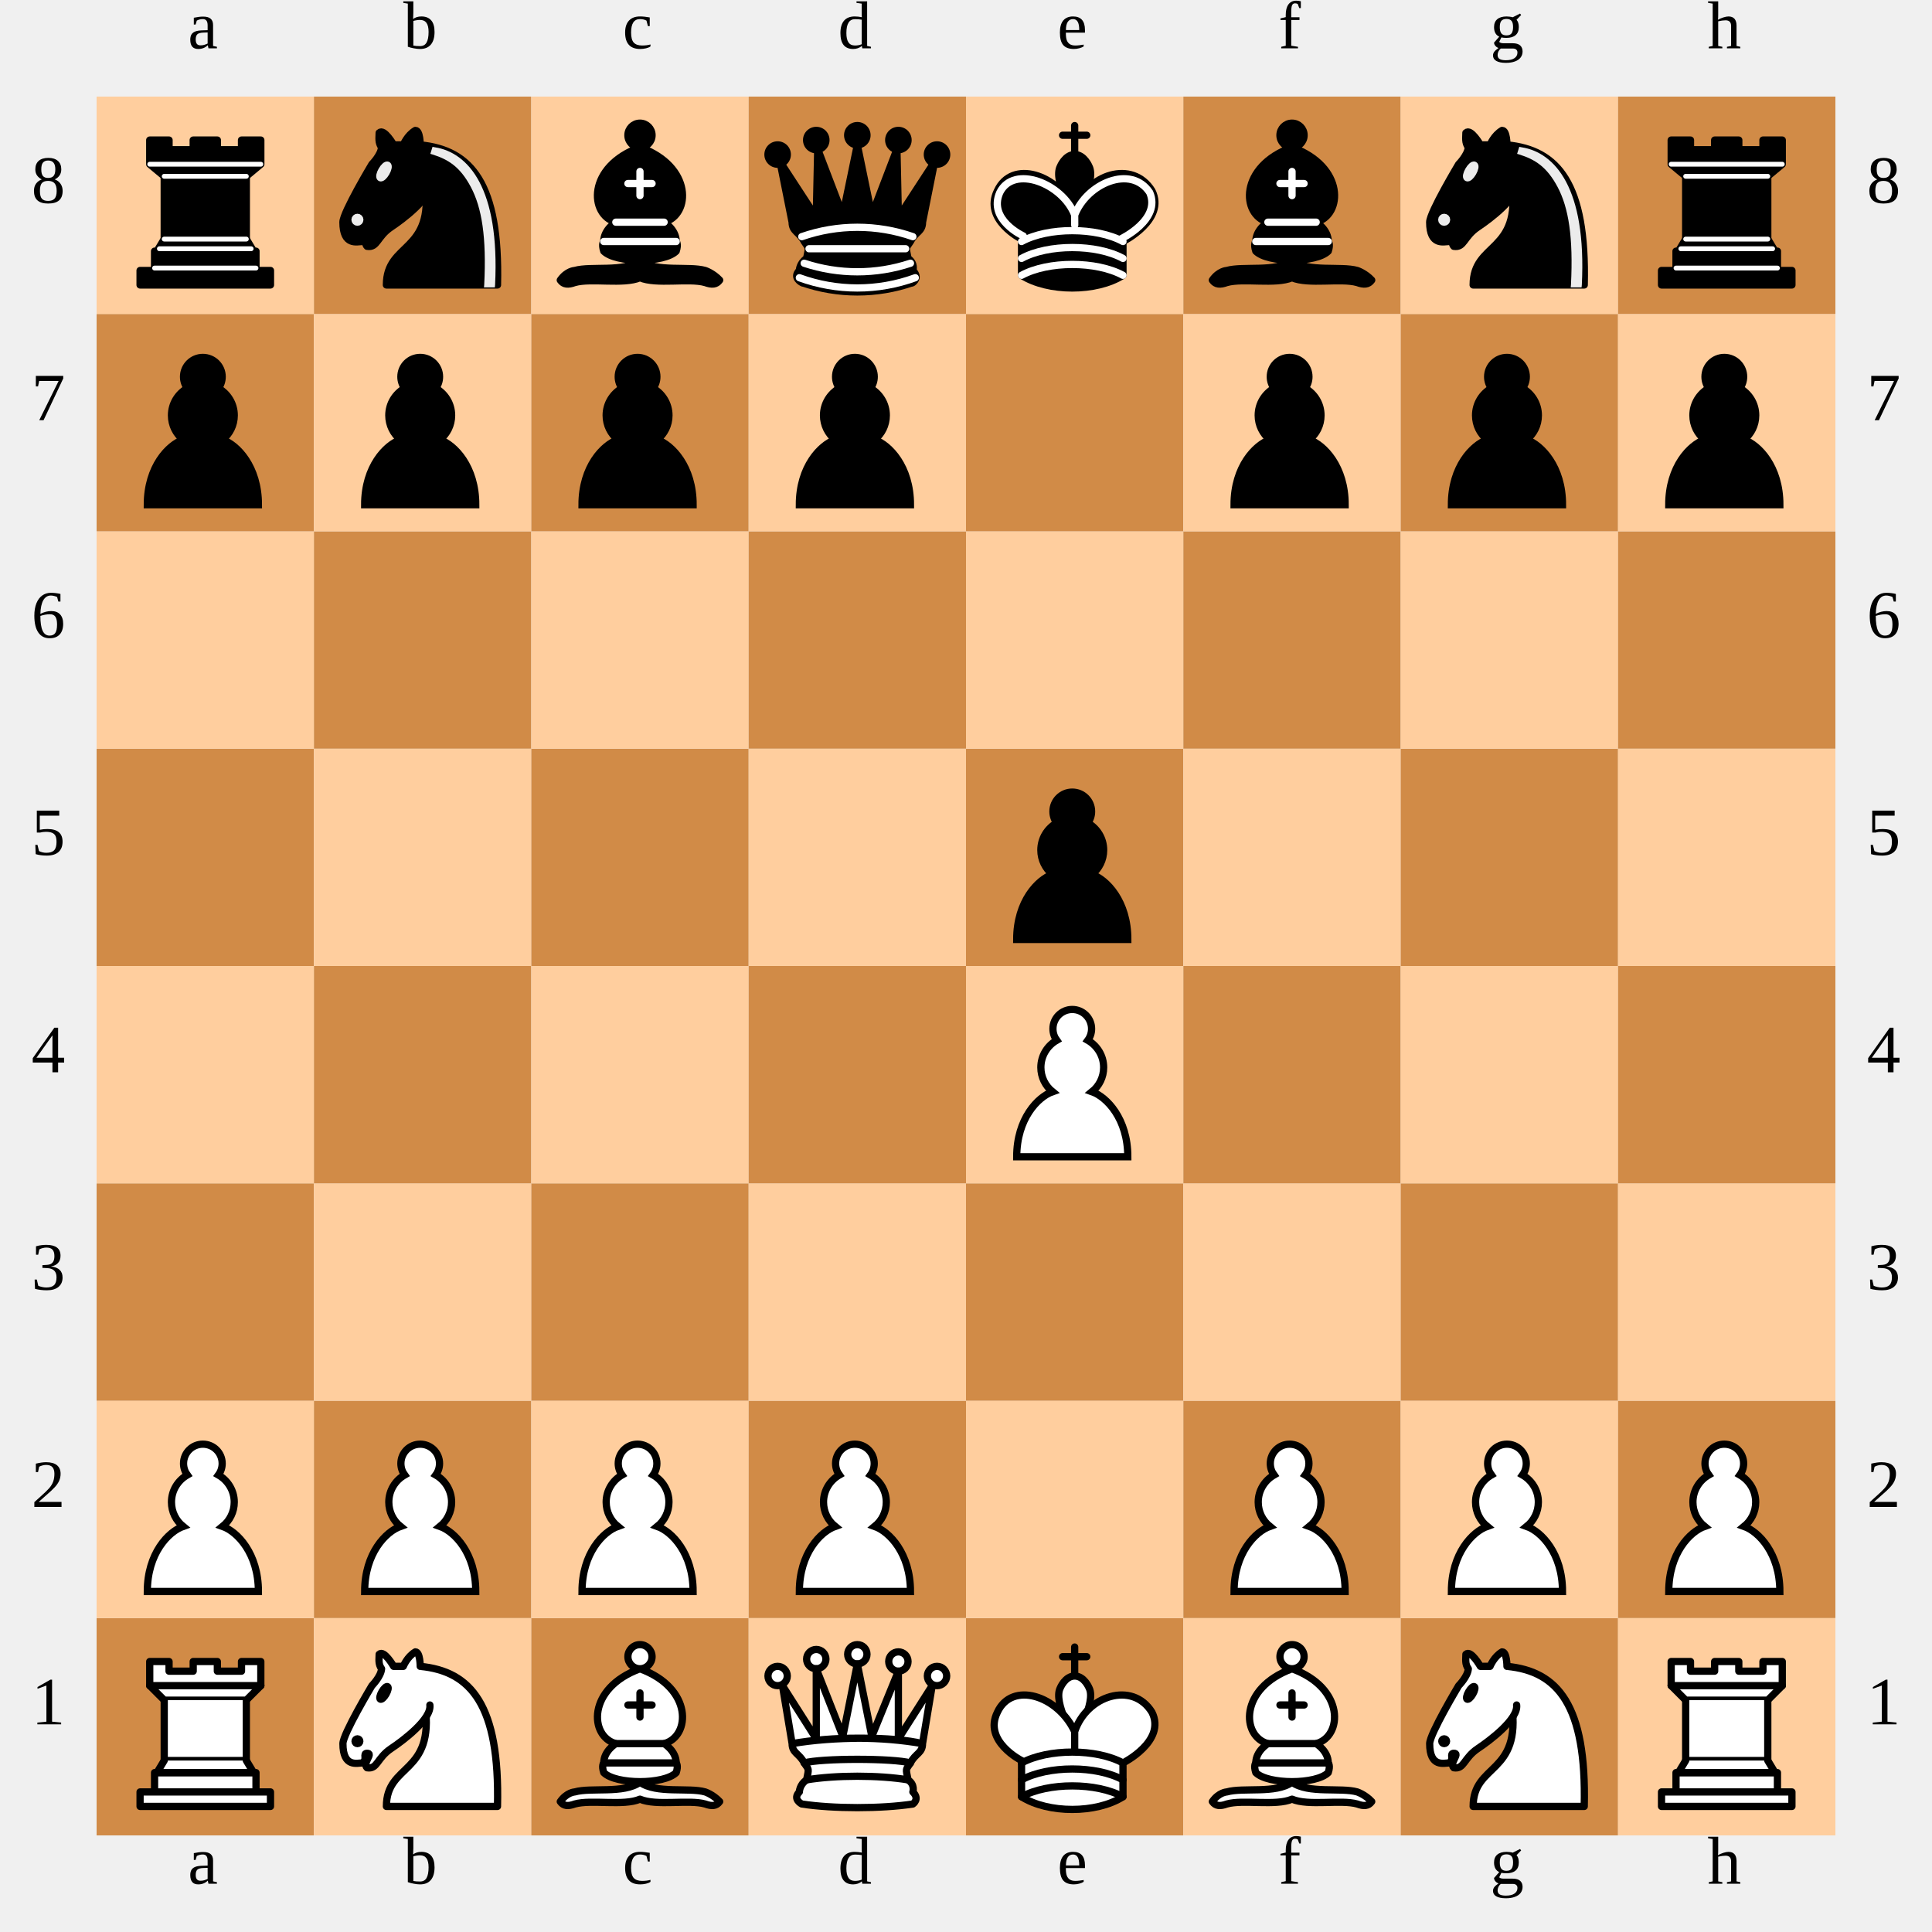
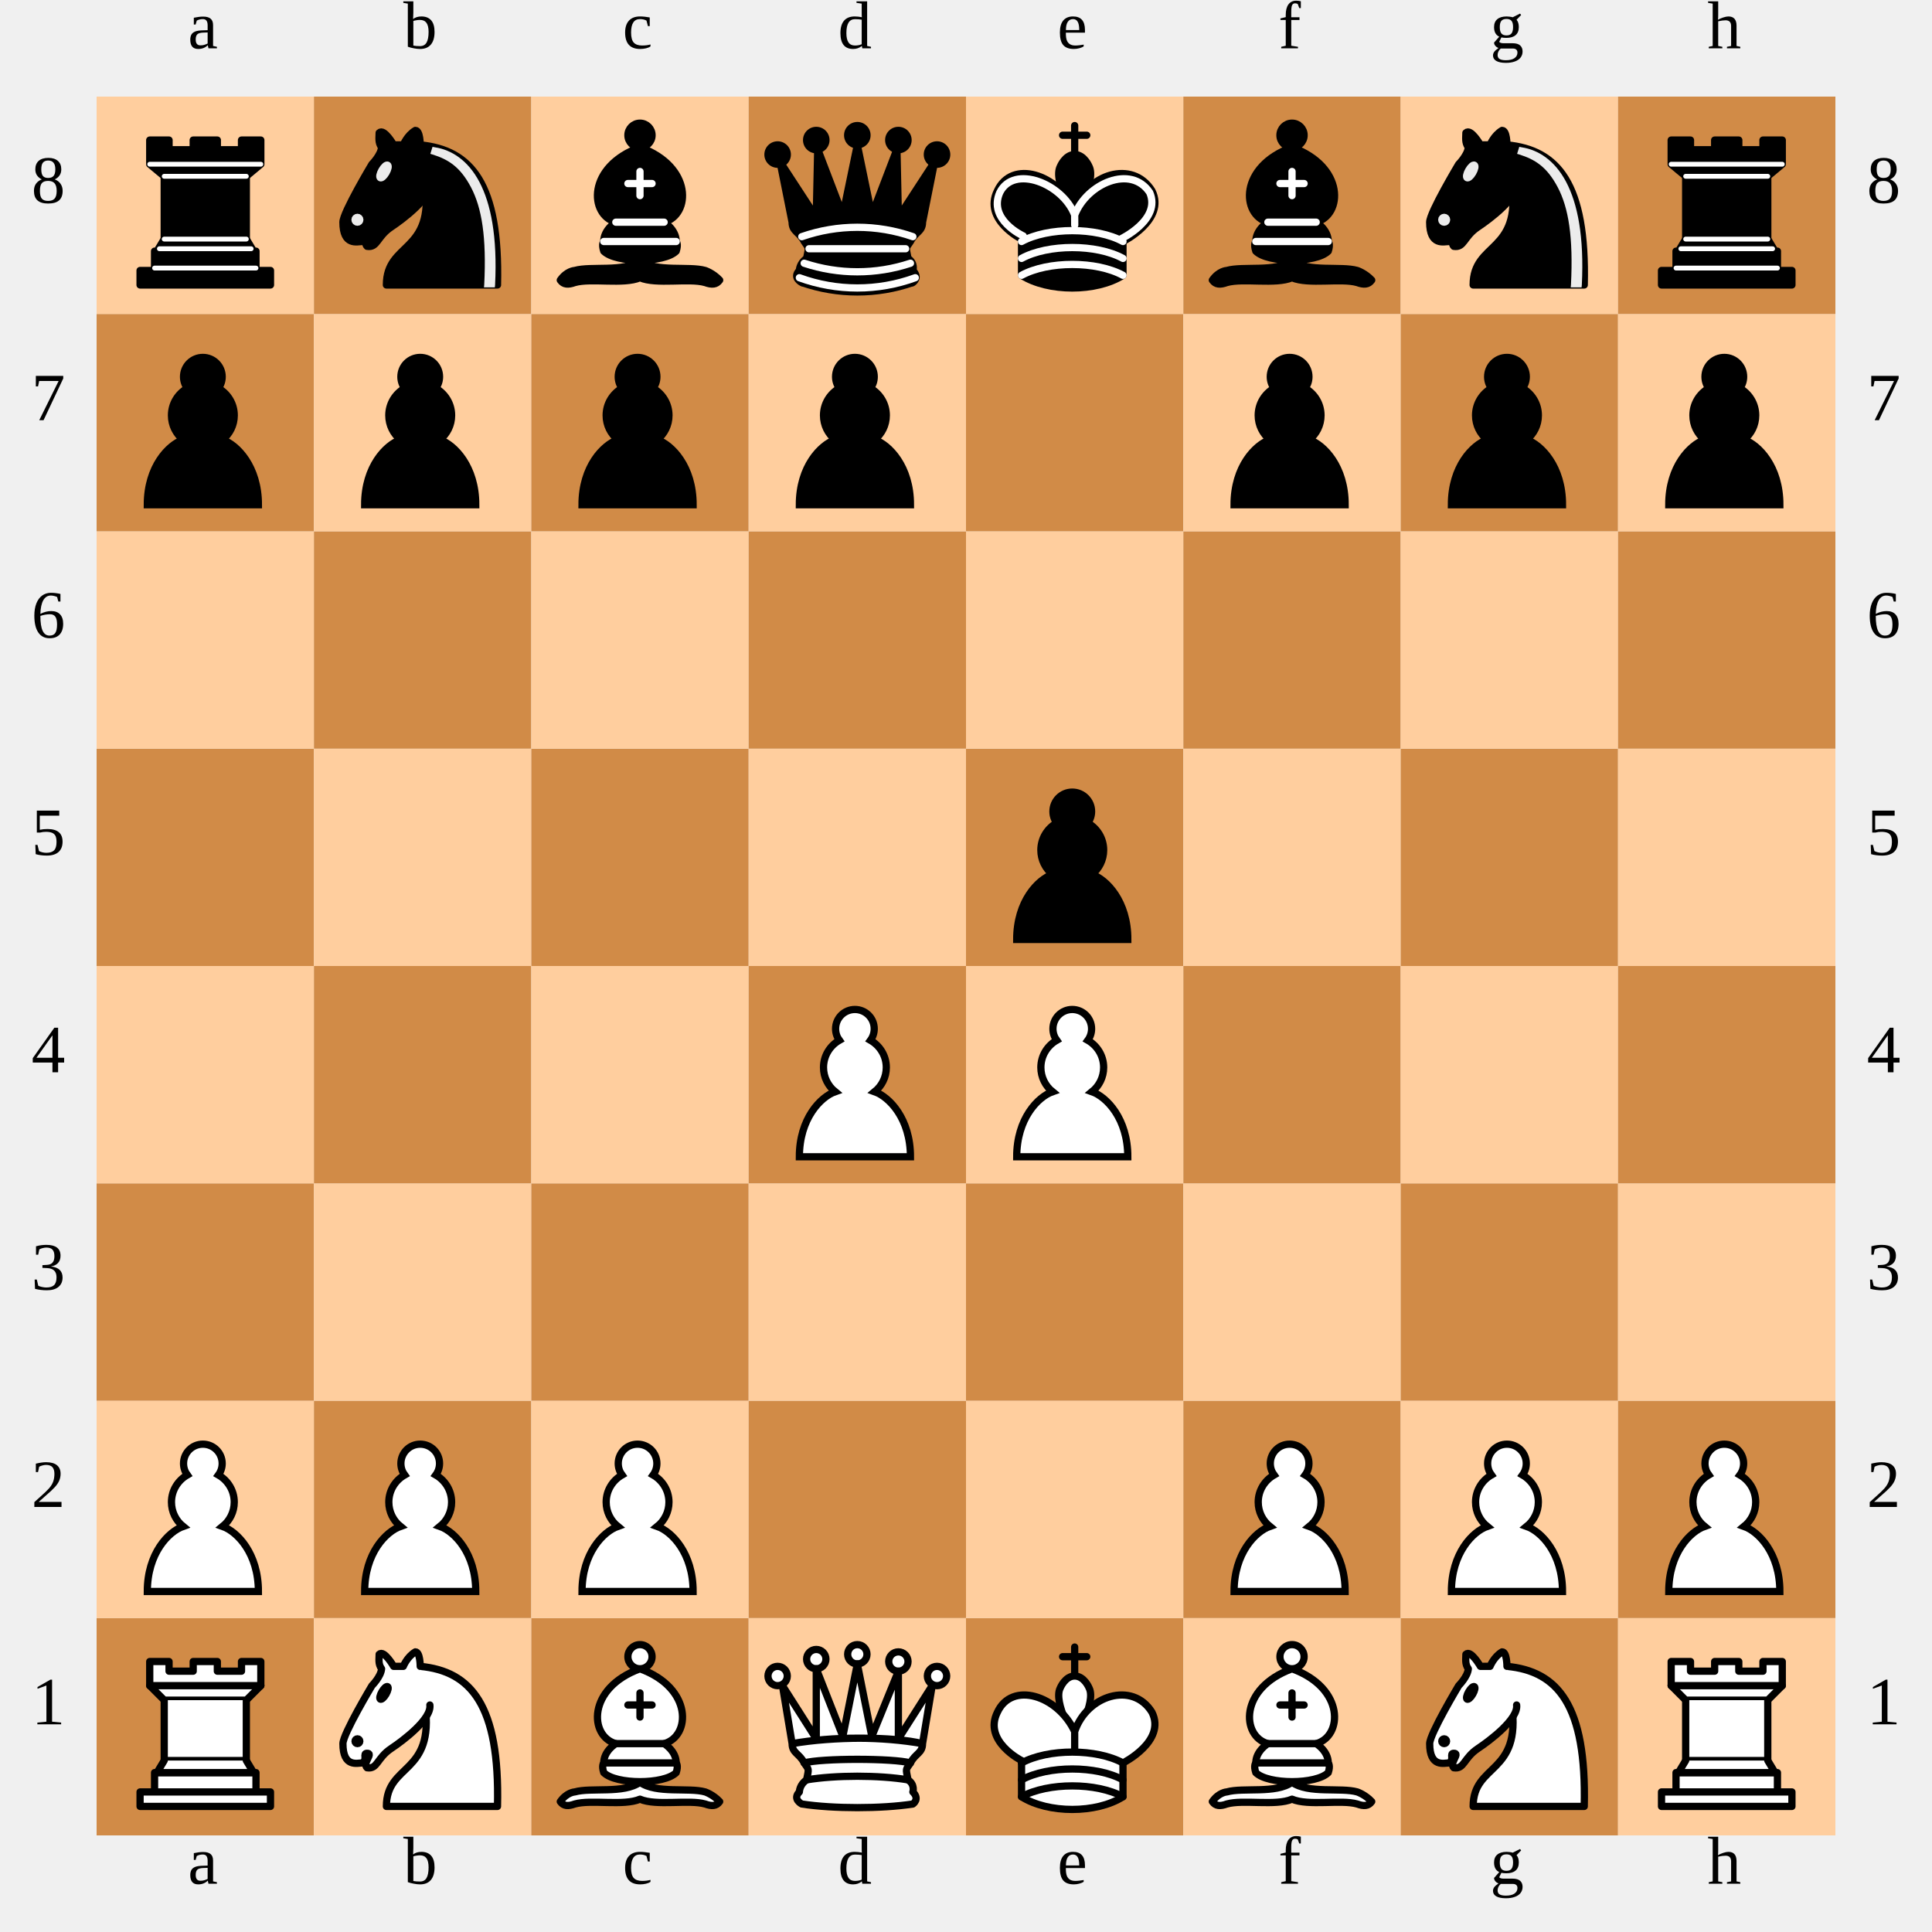
<svg xmlns="http://www.w3.org/2000/svg" xmlns:xlink="http://www.w3.org/1999/xlink" version="1.1" viewBox="0 0 400 400">
  <defs>
    <g class="white pawn" id="white-pawn">
      <path d="M22 9c-2.21 0-4 1.79-4 4 0 .89.29 1.71.78 2.38-1.95 1.12-3.28 3.21-3.28 5.62 0 2.03.94 3.84 2.41 5.03-3 1.06-7.41 5.55-7.41 13.47h23c0-7.92-4.41-12.41-7.41-13.47 1.47-1.19 2.41-3 2.41-5.03 0-2.41-1.33-4.5-3.28-5.62.49-.67.78-1.49.78-2.38 0-2.21-1.79-4-4-4z" fill="#fff" stroke="#000" stroke-linecap="round" stroke-width="1.5" />
    </g>
    <g class="white knight" fill="none" fill-rule="evenodd" id="white-knight" stroke="#000" stroke-linecap="round" stroke-linejoin="round" stroke-width="1.5">
      <path d="M 22,10 C 32.5,11 38.5,18 38,39 L 15,39 C 15,30 25,32.5 23,18" style="fill:#ffffff; stroke:#000000;" />
      <path d="M 24,18 C 24.38,20.91 18.45,25.37 16,27 C 13,29 13.18,31.34 11,31 C 9.958,30.06 12.41,27.96 11,28 C 10,28 11.19,29.23 10,30 C 9,30 5.997,31 6,26 C 6,24 12,14 12,14 C 12,14 13.89,12.1 14,10.5 C 13.27,9.506 13.5,8.5 13.5,7.5 C 14.5,6.5 16.5,10 16.5,10 L 18.5,10 C 18.5,10 19.28,8.008 21,7 C 22,7 22,10 22,10" style="fill:#ffffff; stroke:#000000;" />
      <path d="M 9.5 25.5 A 0.5 0.5 0 1 1 8.5,25.5 A 0.5 0.5 0 1 1 9.5 25.5 z" style="fill:#000000; stroke:#000000;" />
      <path d="M 15 15.5 A 0.5 1.5 0 1 1 14,15.5 A 0.5 1.5 0 1 1 15 15.5 z" style="fill:#000000; stroke:#000000;" transform="matrix(0.866,0.5,-0.5,0.866,9.693,-5.173)" />
    </g>
    <g class="white bishop" fill="none" fill-rule="evenodd" id="white-bishop" stroke="#000" stroke-linecap="round" stroke-linejoin="round" stroke-width="1.5">
      <g fill="#fff" stroke-linecap="butt">
        <path d="M9 36c3.39-.97 10.11.43 13.5-2 3.39 2.43 10.11 1.03 13.5 2 0 0 1.65.54 3 2-.68.97-1.65.99-3 .5-3.39-.97-10.11.46-13.5-1-3.39 1.46-10.11.03-13.5 1-1.354.49-2.323.47-3-.5 1.354-1.94 3-2 3-2zM15 32c2.5 2.5 12.5 2.5 15 0 .5-1.5 0-2 0-2 0-2.5-2.5-4-2.5-4 5.5-1.5 6-11.5-5-15.5-11 4-10.5 14-5 15.5 0 0-2.5 1.5-2.5 4 0 0-.5.5 0 2zM25 8a2.5 2.5 0 1 1-5 0 2.5 2.5 0 1 1 5 0z" />
      </g>
      <path d="M17.5 26h10M15 30h15m-7.5-14.5v5M20 18h5" stroke-linejoin="miter" />
    </g>
    <g class="white rook" fill="#fff" fill-rule="evenodd" id="white-rook" stroke="#000" stroke-linecap="round" stroke-linejoin="round" stroke-width="1.5">
      <path d="M9 39h27v-3H9v3zM12 36v-4h21v4H12zM11 14V9h4v2h5V9h5v2h5V9h4v5" stroke-linecap="butt" />
      <path d="M34 14l-3 3H14l-3-3" />
      <path d="M31 17v12.5H14V17" stroke-linecap="butt" stroke-linejoin="miter" />
      <path d="M31 29.5l1.5 2.5h-20l1.5-2.5" />
      <path d="M11 14h23" fill="none" stroke-linejoin="miter" />
    </g>
    <g class="white queen" fill="#fff" fill-rule="evenodd" id="white-queen" stroke="#000" stroke-linecap="round" stroke-linejoin="round" stroke-width="1.5">
      <path d="M8 12a2 2 0 1 1-4 0 2 2 0 1 1 4 0zM24.5 7.5a2 2 0 1 1-4 0 2 2 0 1 1 4 0zM41 12a2 2 0 1 1-4 0 2 2 0 1 1 4 0zM16 8.5a2 2 0 1 1-4 0 2 2 0 1 1 4 0zM33 9a2 2 0 1 1-4 0 2 2 0 1 1 4 0z" />
      <path d="M9 26c8.5-1.5 21-1.5 27 0l2-12-7 11V11l-5.5 13.5-3-15-3 15-5.5-14V25L7 14l2 12zM9 26c0 2 1.5 2 2.5 4 1 1.5 1 1 .5 3.5-1.5 1-1.5 2.5-1.5 2.5-1.5 1.5.5 2.5.5 2.5 6.5 1 16.5 1 23 0 0 0 1.5-1 0-2.5 0 0 .5-1.5-1-2.5-.5-2.5-.5-2 .5-3.5 1-2 2.5-2 2.5-4-8.5-1.5-18.5-1.5-27 0z" stroke-linecap="butt" />
      <path d="M11.5 30c3.5-1 18.5-1 22 0M12 33.5c6-1 15-1 21 0" fill="none" />
    </g>
    <g class="white king" fill="none" fill-rule="evenodd" id="white-king" stroke="#000" stroke-linecap="round" stroke-linejoin="round" stroke-width="1.5">
      <path d="M22.5 11.63V6M20 8h5" stroke-linejoin="miter" />
      <path d="M22.5 25s4.5-7.5 3-10.5c0 0-1-2.5-3-2.5s-3 2.5-3 2.5c-1.5 3 3 10.5 3 10.5" fill="#fff" stroke-linecap="butt" stroke-linejoin="miter" />
      <path d="M11.5 37c5.5 3.5 15.5 3.5 21 0v-7s9-4.5 6-10.5c-4-6.5-13.5-3.5-16 4V27v-3.5c-3.5-7.5-13-10.5-16-4-3 6 5 10 5 10V37z" fill="#fff" />
      <path d="M11.5 30c5.5-3 15.5-3 21 0m-21 3.5c5.5-3 15.5-3 21 0m-21 3.5c5.5-3 15.5-3 21 0" />
    </g>
    <g class="black pawn" id="black-pawn">
      <path d="M22 9c-2.21 0-4 1.79-4 4 0 .89.29 1.71.78 2.38-1.95 1.12-3.28 3.21-3.28 5.62 0 2.03.94 3.84 2.41 5.03-3 1.06-7.41 5.55-7.41 13.47h23c0-7.92-4.41-12.41-7.41-13.47 1.47-1.19 2.41-3 2.41-5.03 0-2.41-1.33-4.5-3.28-5.62.49-.67.78-1.49.78-2.38 0-2.21-1.79-4-4-4z" stroke="#000" stroke-linecap="round" stroke-width="1.5" />
    </g>
    <g class="black knight" fill="none" fill-rule="evenodd" id="black-knight" stroke="#000" stroke-linecap="round" stroke-linejoin="round" stroke-width="1.5">
      <path d="M 22,10 C 32.5,11 38.5,18 38,39 L 15,39 C 15,30 25,32.5 23,18" style="fill:#000000; stroke:#000000;" />
      <path d="M 24,18 C 24.38,20.91 18.45,25.37 16,27 C 13,29 13.18,31.34 11,31 C 9.958,30.06 12.41,27.96 11,28 C 10,28 11.19,29.23 10,30 C 9,30 5.997,31 6,26 C 6,24 12,14 12,14 C 12,14 13.89,12.1 14,10.5 C 13.27,9.506 13.5,8.5 13.5,7.5 C 14.5,6.5 16.5,10 16.5,10 L 18.5,10 C 18.5,10 19.28,8.008 21,7 C 22,7 22,10 22,10" style="fill:#000000; stroke:#000000;" />
      <path d="M 9.5 25.5 A 0.5 0.5 0 1 1 8.5,25.5 A 0.5 0.5 0 1 1 9.5 25.5 z" style="fill:#ececec; stroke:#ececec;" />
      <path d="M 15 15.5 A 0.5 1.5 0 1 1 14,15.5 A 0.5 1.5 0 1 1 15 15.5 z" style="fill:#ececec; stroke:#ececec;" transform="matrix(0.866,0.5,-0.5,0.866,9.693,-5.173)" />
      <path d="M 24.55,10.4 L 24.1,11.85 L 24.6,12 C 27.75,13 30.25,14.49 32.5,18.75 C 34.75,23.01 35.75,29.06 35.25,39 L 35.2,39.5 L 37.45,39.5 L 37.5,39 C 38,28.94 36.62,22.15 34.25,17.66 C 31.88,13.17 28.46,11.02 25.06,10.5 L 24.55,10.4 z " style="fill:#ececec; stroke:none;" />
    </g>
    <g class="black bishop" fill="none" fill-rule="evenodd" id="black-bishop" stroke="#000" stroke-linecap="round" stroke-linejoin="round" stroke-width="1.5">
      <path d="M9 36c3.39-.97 10.11.43 13.5-2 3.39 2.43 10.11 1.03 13.5 2 0 0 1.65.54 3 2-.68.97-1.65.99-3 .5-3.39-.97-10.11.46-13.5-1-3.39 1.46-10.11.03-13.5 1-1.354.49-2.323.47-3-.5 1.354-1.94 3-2 3-2zm6-4c2.5 2.5 12.5 2.5 15 0 .5-1.5 0-2 0-2 0-2.5-2.5-4-2.5-4 5.5-1.5 6-11.5-5-15.5-11 4-10.5 14-5 15.5 0 0-2.5 1.5-2.5 4 0 0-.5.5 0 2zM25 8a2.5 2.5 0 1 1-5 0 2.5 2.5 0 1 1 5 0z" fill="#000" stroke-linecap="butt" />
      <path d="M17.5 26h10M15 30h15m-7.5-14.5v5M20 18h5" stroke="#fff" stroke-linejoin="miter" />
    </g>
    <g class="black rook" fill="#000" fill-rule="evenodd" id="black-rook" stroke="#000" stroke-linecap="round" stroke-linejoin="round" stroke-width="1.5">
      <path d="M9 39h27v-3H9v3zM12.5 32l1.5-2.5h17l1.5 2.5h-20zM12 36v-4h21v4H12z" stroke-linecap="butt" />
      <path d="M14 29.5v-13h17v13H14z" stroke-linecap="butt" stroke-linejoin="miter" />
      <path d="M14 16.5L11 14h23l-3 2.5H14zM11 14V9h4v2h5V9h5v2h5V9h4v5H11z" stroke-linecap="butt" />
      <path d="M12 35.5h21M13 31.5h19M14 29.5h17M14 16.5h17M11 14h23" fill="none" stroke="#fff" stroke-linejoin="miter" stroke-width="1" />
    </g>
    <g class="black queen" fill="#000" fill-rule="evenodd" id="black-queen" stroke="#000" stroke-linecap="round" stroke-linejoin="round" stroke-width="1.5">
      <g fill="#000" stroke="none">
        <circle cx="6" cy="12" r="2.75" />
        <circle cx="14" cy="9" r="2.75" />
        <circle cx="22.5" cy="8" r="2.75" />
        <circle cx="31" cy="9" r="2.75" />
        <circle cx="39" cy="12" r="2.75" />
      </g>
      <path d="M9 26c8.5-1.5 21-1.5 27 0l2.5-12.5L31 25l-.3-14.1-5.2 13.6-3-14.5-3 14.5-5.2-13.6L14 25 6.5 13.5 9 26zM9 26c0 2 1.5 2 2.5 4 1 1.5 1 1 .5 3.5-1.5 1-1.5 2.5-1.5 2.5-1.5 1.5.5 2.5.5 2.5 6.5 1 16.5 1 23 0 0 0 1.5-1 0-2.5 0 0 .5-1.5-1-2.5-.5-2.5-.5-2 .5-3.5 1-2 2.5-2 2.5-4-8.5-1.5-18.5-1.5-27 0z" stroke-linecap="butt" />
      <path d="M11 38.5a35 35 1 0 0 23 0" fill="none" stroke-linecap="butt" />
      <path d="M11 29a35 35 1 0 1 23 0M12.5 31.5h20M11.5 34.5a35 35 1 0 0 22 0M10.5 37.5a35 35 1 0 0 24 0" fill="none" stroke="#fff" />
    </g>
    <g class="black king" fill="none" fill-rule="evenodd" id="black-king" stroke="#000" stroke-linecap="round" stroke-linejoin="round" stroke-width="1.5">
      <path d="M22.5 11.63V6" stroke-linejoin="miter" />
      <path d="M22.5 25s4.5-7.5 3-10.5c0 0-1-2.5-3-2.5s-3 2.5-3 2.5c-1.5 3 3 10.5 3 10.5" fill="#000" stroke-linecap="butt" stroke-linejoin="miter" />
      <path d="M11.5 37c5.5 3.5 15.5 3.5 21 0v-7s9-4.5 6-10.5c-4-6.5-13.5-3.5-16 4V27v-3.5c-3.5-7.5-13-10.5-16-4-3 6 5 10 5 10V37z" fill="#000" />
      <path d="M20 8h5" stroke-linejoin="miter" />
      <path d="M32 29.5s8.5-4 6.03-9.65C34.15 14 25 18 22.5 24.5l.01 2.1-.01-2.1C20 18 9.906 14 6.997 19.85c-2.497 5.65 4.853 9 4.853 9M11.5 30c5.5-3 15.5-3 21 0m-21 3.5c5.5-3 15.5-3 21 0m-21 3.5c5.5-3 15.5-3 21 0" stroke="#fff" />
    </g>
  </defs>
  <rect class="square dark a1" fill="#d18b47" height="45" stroke="none" width="45" x="20" y="335" />
  <use transform="translate(20, 335)" xlink:href="#white-rook" />
  <rect class="square light b1" fill="#ffce9e" height="45" stroke="none" width="45" x="65" y="335" />
  <use transform="translate(65, 335)" xlink:href="#white-knight" />
  <rect class="square dark c1" fill="#d18b47" height="45" stroke="none" width="45" x="110" y="335" />
  <use transform="translate(110, 335)" xlink:href="#white-bishop" />
  <rect class="square light d1" fill="#ffce9e" height="45" stroke="none" width="45" x="155" y="335" />
  <use transform="translate(155, 335)" xlink:href="#white-queen" />
  <rect class="square dark e1" fill="#d18b47" height="45" stroke="none" width="45" x="200" y="335" />
  <use transform="translate(200, 335)" xlink:href="#white-king" />
  <rect class="square light f1" fill="#ffce9e" height="45" stroke="none" width="45" x="245" y="335" />
  <use transform="translate(245, 335)" xlink:href="#white-bishop" />
  <rect class="square dark g1" fill="#d18b47" height="45" stroke="none" width="45" x="290" y="335" />
  <use transform="translate(290, 335)" xlink:href="#white-knight" />
  <rect class="square light h1" fill="#ffce9e" height="45" stroke="none" width="45" x="335" y="335" />
  <use transform="translate(335, 335)" xlink:href="#white-rook" />
  <rect class="square light a2" fill="#ffce9e" height="45" stroke="none" width="45" x="20" y="290" />
  <use transform="translate(20, 290)" xlink:href="#white-pawn" />
  <rect class="square dark b2" fill="#d18b47" height="45" stroke="none" width="45" x="65" y="290" />
  <use transform="translate(65, 290)" xlink:href="#white-pawn" />
  <rect class="square light c2" fill="#ffce9e" height="45" stroke="none" width="45" x="110" y="290" />
  <use transform="translate(110, 290)" xlink:href="#white-pawn" />
  <rect class="square dark d2" fill="#d18b47" height="45" stroke="none" width="45" x="155" y="290" />
-   <use transform="translate(155, 290)" xlink:href="#white-pawn" />
  <rect class="square light e2" fill="#ffce9e" height="45" stroke="none" width="45" x="200" y="290" />
  <rect class="square dark f2" fill="#d18b47" height="45" stroke="none" width="45" x="245" y="290" />
  <use transform="translate(245, 290)" xlink:href="#white-pawn" />
  <rect class="square light g2" fill="#ffce9e" height="45" stroke="none" width="45" x="290" y="290" />
  <use transform="translate(290, 290)" xlink:href="#white-pawn" />
  <rect class="square dark h2" fill="#d18b47" height="45" stroke="none" width="45" x="335" y="290" />
  <use transform="translate(335, 290)" xlink:href="#white-pawn" />
  <rect class="square dark a3" fill="#d18b47" height="45" stroke="none" width="45" x="20" y="245" />
  <rect class="square light b3" fill="#ffce9e" height="45" stroke="none" width="45" x="65" y="245" />
  <rect class="square dark c3" fill="#d18b47" height="45" stroke="none" width="45" x="110" y="245" />
  <rect class="square light d3" fill="#ffce9e" height="45" stroke="none" width="45" x="155" y="245" />
  <rect class="square dark e3" fill="#d18b47" height="45" stroke="none" width="45" x="200" y="245" />
  <rect class="square light f3" fill="#ffce9e" height="45" stroke="none" width="45" x="245" y="245" />
  <rect class="square dark g3" fill="#d18b47" height="45" stroke="none" width="45" x="290" y="245" />
  <rect class="square light h3" fill="#ffce9e" height="45" stroke="none" width="45" x="335" y="245" />
  <rect class="square light a4" fill="#ffce9e" height="45" stroke="none" width="45" x="20" y="200" />
  <rect class="square dark b4" fill="#d18b47" height="45" stroke="none" width="45" x="65" y="200" />
  <rect class="square light c4" fill="#ffce9e" height="45" stroke="none" width="45" x="110" y="200" />
  <rect class="square dark d4" fill="#d18b47" height="45" stroke="none" width="45" x="155" y="200" />
+   <use transform="translate(155, 200)" xlink:href="#white-pawn" />
  <rect class="square light e4" fill="#ffce9e" height="45" stroke="none" width="45" x="200" y="200" />
  <use transform="translate(200, 200)" xlink:href="#white-pawn" />
  <rect class="square dark f4" fill="#d18b47" height="45" stroke="none" width="45" x="245" y="200" />
  <rect class="square light g4" fill="#ffce9e" height="45" stroke="none" width="45" x="290" y="200" />
  <rect class="square dark h4" fill="#d18b47" height="45" stroke="none" width="45" x="335" y="200" />
  <rect class="square dark a5" fill="#d18b47" height="45" stroke="none" width="45" x="20" y="155" />
  <rect class="square light b5" fill="#ffce9e" height="45" stroke="none" width="45" x="65" y="155" />
  <rect class="square dark c5" fill="#d18b47" height="45" stroke="none" width="45" x="110" y="155" />
  <rect class="square light d5" fill="#ffce9e" height="45" stroke="none" width="45" x="155" y="155" />
  <rect class="square dark e5" fill="#d18b47" height="45" stroke="none" width="45" x="200" y="155" />
  <use transform="translate(200, 155)" xlink:href="#black-pawn" />
  <rect class="square light f5" fill="#ffce9e" height="45" stroke="none" width="45" x="245" y="155" />
  <rect class="square dark g5" fill="#d18b47" height="45" stroke="none" width="45" x="290" y="155" />
  <rect class="square light h5" fill="#ffce9e" height="45" stroke="none" width="45" x="335" y="155" />
  <rect class="square light a6" fill="#ffce9e" height="45" stroke="none" width="45" x="20" y="110" />
  <rect class="square dark b6" fill="#d18b47" height="45" stroke="none" width="45" x="65" y="110" />
  <rect class="square light c6" fill="#ffce9e" height="45" stroke="none" width="45" x="110" y="110" />
  <rect class="square dark d6" fill="#d18b47" height="45" stroke="none" width="45" x="155" y="110" />
  <rect class="square light e6" fill="#ffce9e" height="45" stroke="none" width="45" x="200" y="110" />
  <rect class="square dark f6" fill="#d18b47" height="45" stroke="none" width="45" x="245" y="110" />
  <rect class="square light g6" fill="#ffce9e" height="45" stroke="none" width="45" x="290" y="110" />
  <rect class="square dark h6" fill="#d18b47" height="45" stroke="none" width="45" x="335" y="110" />
  <rect class="square dark a7" fill="#d18b47" height="45" stroke="none" width="45" x="20" y="65" />
  <use transform="translate(20, 65)" xlink:href="#black-pawn" />
  <rect class="square light b7" fill="#ffce9e" height="45" stroke="none" width="45" x="65" y="65" />
  <use transform="translate(65, 65)" xlink:href="#black-pawn" />
  <rect class="square dark c7" fill="#d18b47" height="45" stroke="none" width="45" x="110" y="65" />
  <use transform="translate(110, 65)" xlink:href="#black-pawn" />
  <rect class="square light d7" fill="#ffce9e" height="45" stroke="none" width="45" x="155" y="65" />
  <use transform="translate(155, 65)" xlink:href="#black-pawn" />
  <rect class="square dark e7" fill="#d18b47" height="45" stroke="none" width="45" x="200" y="65" />
  <rect class="square light f7" fill="#ffce9e" height="45" stroke="none" width="45" x="245" y="65" />
  <use transform="translate(245, 65)" xlink:href="#black-pawn" />
  <rect class="square dark g7" fill="#d18b47" height="45" stroke="none" width="45" x="290" y="65" />
  <use transform="translate(290, 65)" xlink:href="#black-pawn" />
  <rect class="square light h7" fill="#ffce9e" height="45" stroke="none" width="45" x="335" y="65" />
  <use transform="translate(335, 65)" xlink:href="#black-pawn" />
  <rect class="square light a8" fill="#ffce9e" height="45" stroke="none" width="45" x="20" y="20" />
  <use transform="translate(20, 20)" xlink:href="#black-rook" />
  <rect class="square dark b8" fill="#d18b47" height="45" stroke="none" width="45" x="65" y="20" />
  <use transform="translate(65, 20)" xlink:href="#black-knight" />
  <rect class="square light c8" fill="#ffce9e" height="45" stroke="none" width="45" x="110" y="20" />
  <use transform="translate(110, 20)" xlink:href="#black-bishop" />
  <rect class="square dark d8" fill="#d18b47" height="45" stroke="none" width="45" x="155" y="20" />
  <use transform="translate(155, 20)" xlink:href="#black-queen" />
  <rect class="square light e8" fill="#ffce9e" height="45" stroke="none" width="45" x="200" y="20" />
  <use transform="translate(200, 20)" xlink:href="#black-king" />
  <rect class="square dark f8" fill="#d18b47" height="45" stroke="none" width="45" x="245" y="20" />
  <use transform="translate(245, 20)" xlink:href="#black-bishop" />
  <rect class="square light g8" fill="#ffce9e" height="45" stroke="none" width="45" x="290" y="20" />
  <use transform="translate(290, 20)" xlink:href="#black-knight" />
  <rect class="square dark h8" fill="#d18b47" height="45" stroke="none" width="45" x="335" y="20" />
  <use transform="translate(335, 20)" xlink:href="#black-rook" />
  <text alignment-baseline="middle" font-size="14" text-anchor="middle" x="42" y="10">a</text>
  <text alignment-baseline="middle" font-size="14" text-anchor="middle" x="42" y="390">a</text>
  <text alignment-baseline="middle" font-size="14" text-anchor="middle" x="87" y="10">b</text>
  <text alignment-baseline="middle" font-size="14" text-anchor="middle" x="87" y="390">b</text>
  <text alignment-baseline="middle" font-size="14" text-anchor="middle" x="132" y="10">c</text>
  <text alignment-baseline="middle" font-size="14" text-anchor="middle" x="132" y="390">c</text>
  <text alignment-baseline="middle" font-size="14" text-anchor="middle" x="177" y="10">d</text>
  <text alignment-baseline="middle" font-size="14" text-anchor="middle" x="177" y="390">d</text>
  <text alignment-baseline="middle" font-size="14" text-anchor="middle" x="222" y="10">e</text>
  <text alignment-baseline="middle" font-size="14" text-anchor="middle" x="222" y="390">e</text>
  <text alignment-baseline="middle" font-size="14" text-anchor="middle" x="267" y="10">f</text>
  <text alignment-baseline="middle" font-size="14" text-anchor="middle" x="267" y="390">f</text>
  <text alignment-baseline="middle" font-size="14" text-anchor="middle" x="312" y="10">g</text>
  <text alignment-baseline="middle" font-size="14" text-anchor="middle" x="312" y="390">g</text>
  <text alignment-baseline="middle" font-size="14" text-anchor="middle" x="357" y="10">h</text>
  <text alignment-baseline="middle" font-size="14" text-anchor="middle" x="357" y="390">h</text>
  <text alignment-baseline="middle" font-size="14" text-anchor="middle" x="10" y="357">1</text>
  <text alignment-baseline="middle" font-size="14" text-anchor="middle" x="390" y="357">1</text>
  <text alignment-baseline="middle" font-size="14" text-anchor="middle" x="10" y="312">2</text>
  <text alignment-baseline="middle" font-size="14" text-anchor="middle" x="390" y="312">2</text>
  <text alignment-baseline="middle" font-size="14" text-anchor="middle" x="10" y="267">3</text>
  <text alignment-baseline="middle" font-size="14" text-anchor="middle" x="390" y="267">3</text>
  <text alignment-baseline="middle" font-size="14" text-anchor="middle" x="10" y="222">4</text>
  <text alignment-baseline="middle" font-size="14" text-anchor="middle" x="390" y="222">4</text>
  <text alignment-baseline="middle" font-size="14" text-anchor="middle" x="10" y="177">5</text>
  <text alignment-baseline="middle" font-size="14" text-anchor="middle" x="390" y="177">5</text>
  <text alignment-baseline="middle" font-size="14" text-anchor="middle" x="10" y="132">6</text>
  <text alignment-baseline="middle" font-size="14" text-anchor="middle" x="390" y="132">6</text>
  <text alignment-baseline="middle" font-size="14" text-anchor="middle" x="10" y="87">7</text>
  <text alignment-baseline="middle" font-size="14" text-anchor="middle" x="390" y="87">7</text>
  <text alignment-baseline="middle" font-size="14" text-anchor="middle" x="10" y="42">8</text>
  <text alignment-baseline="middle" font-size="14" text-anchor="middle" x="390" y="42">8</text>
</svg>
